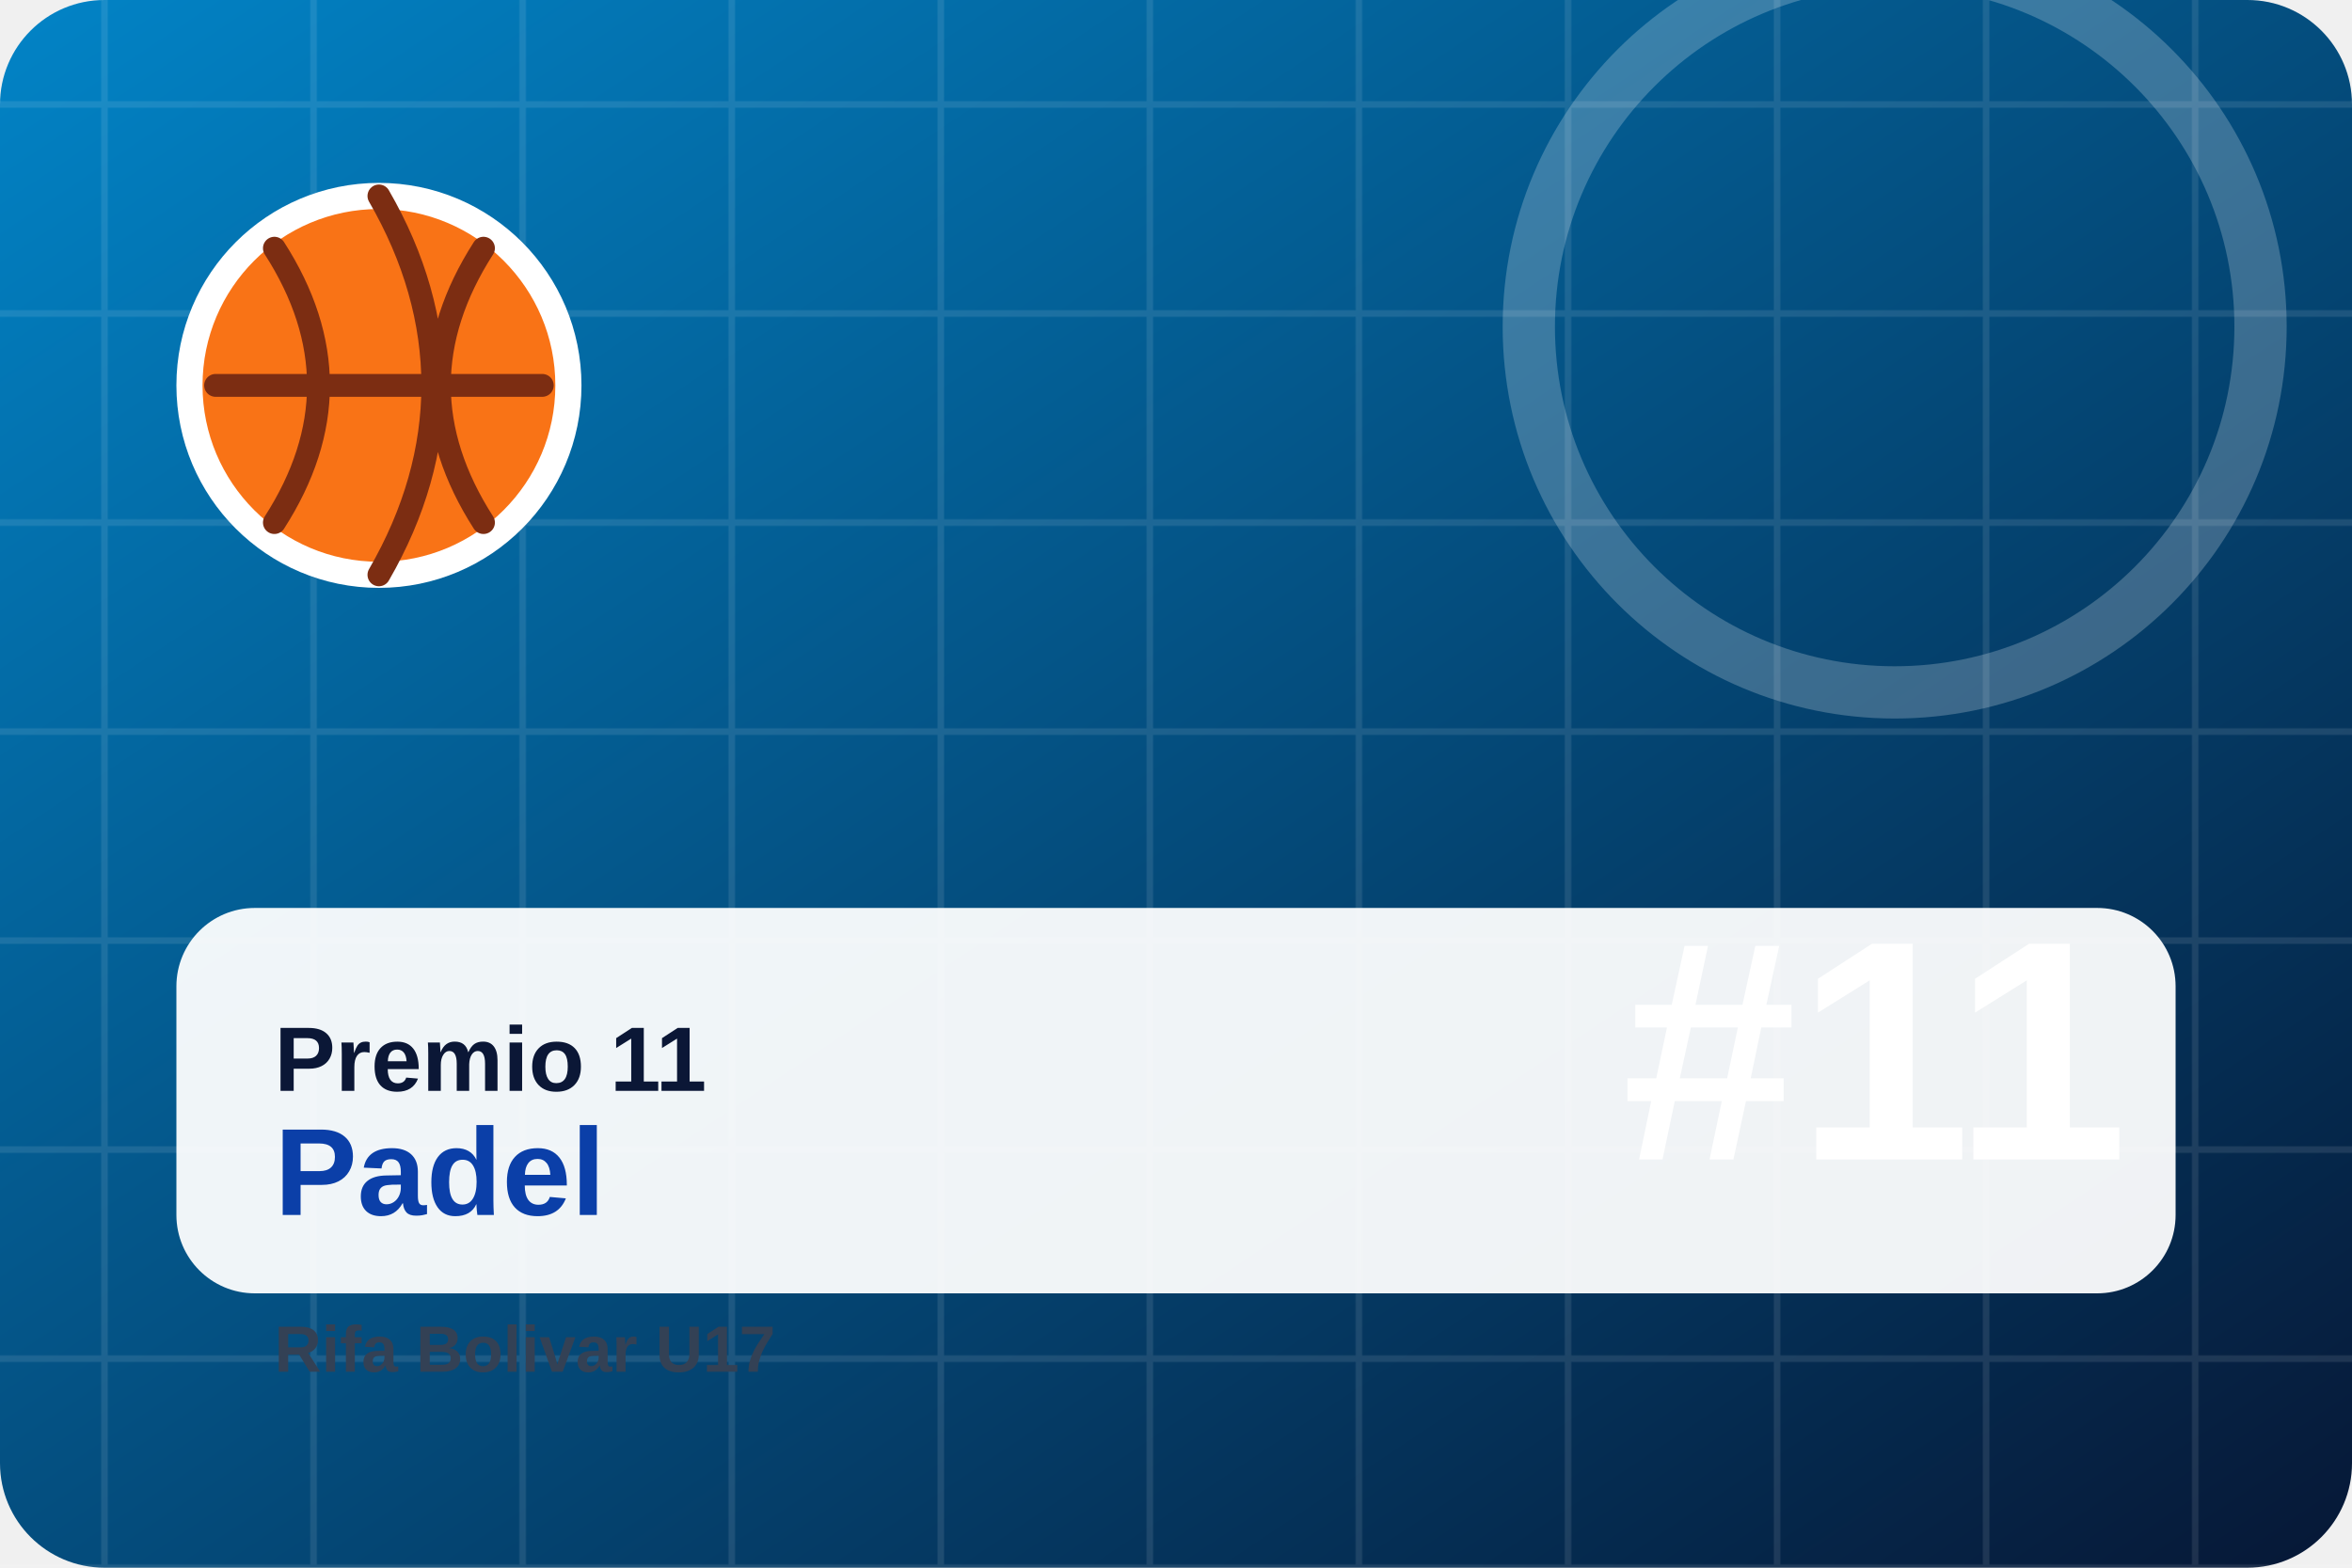
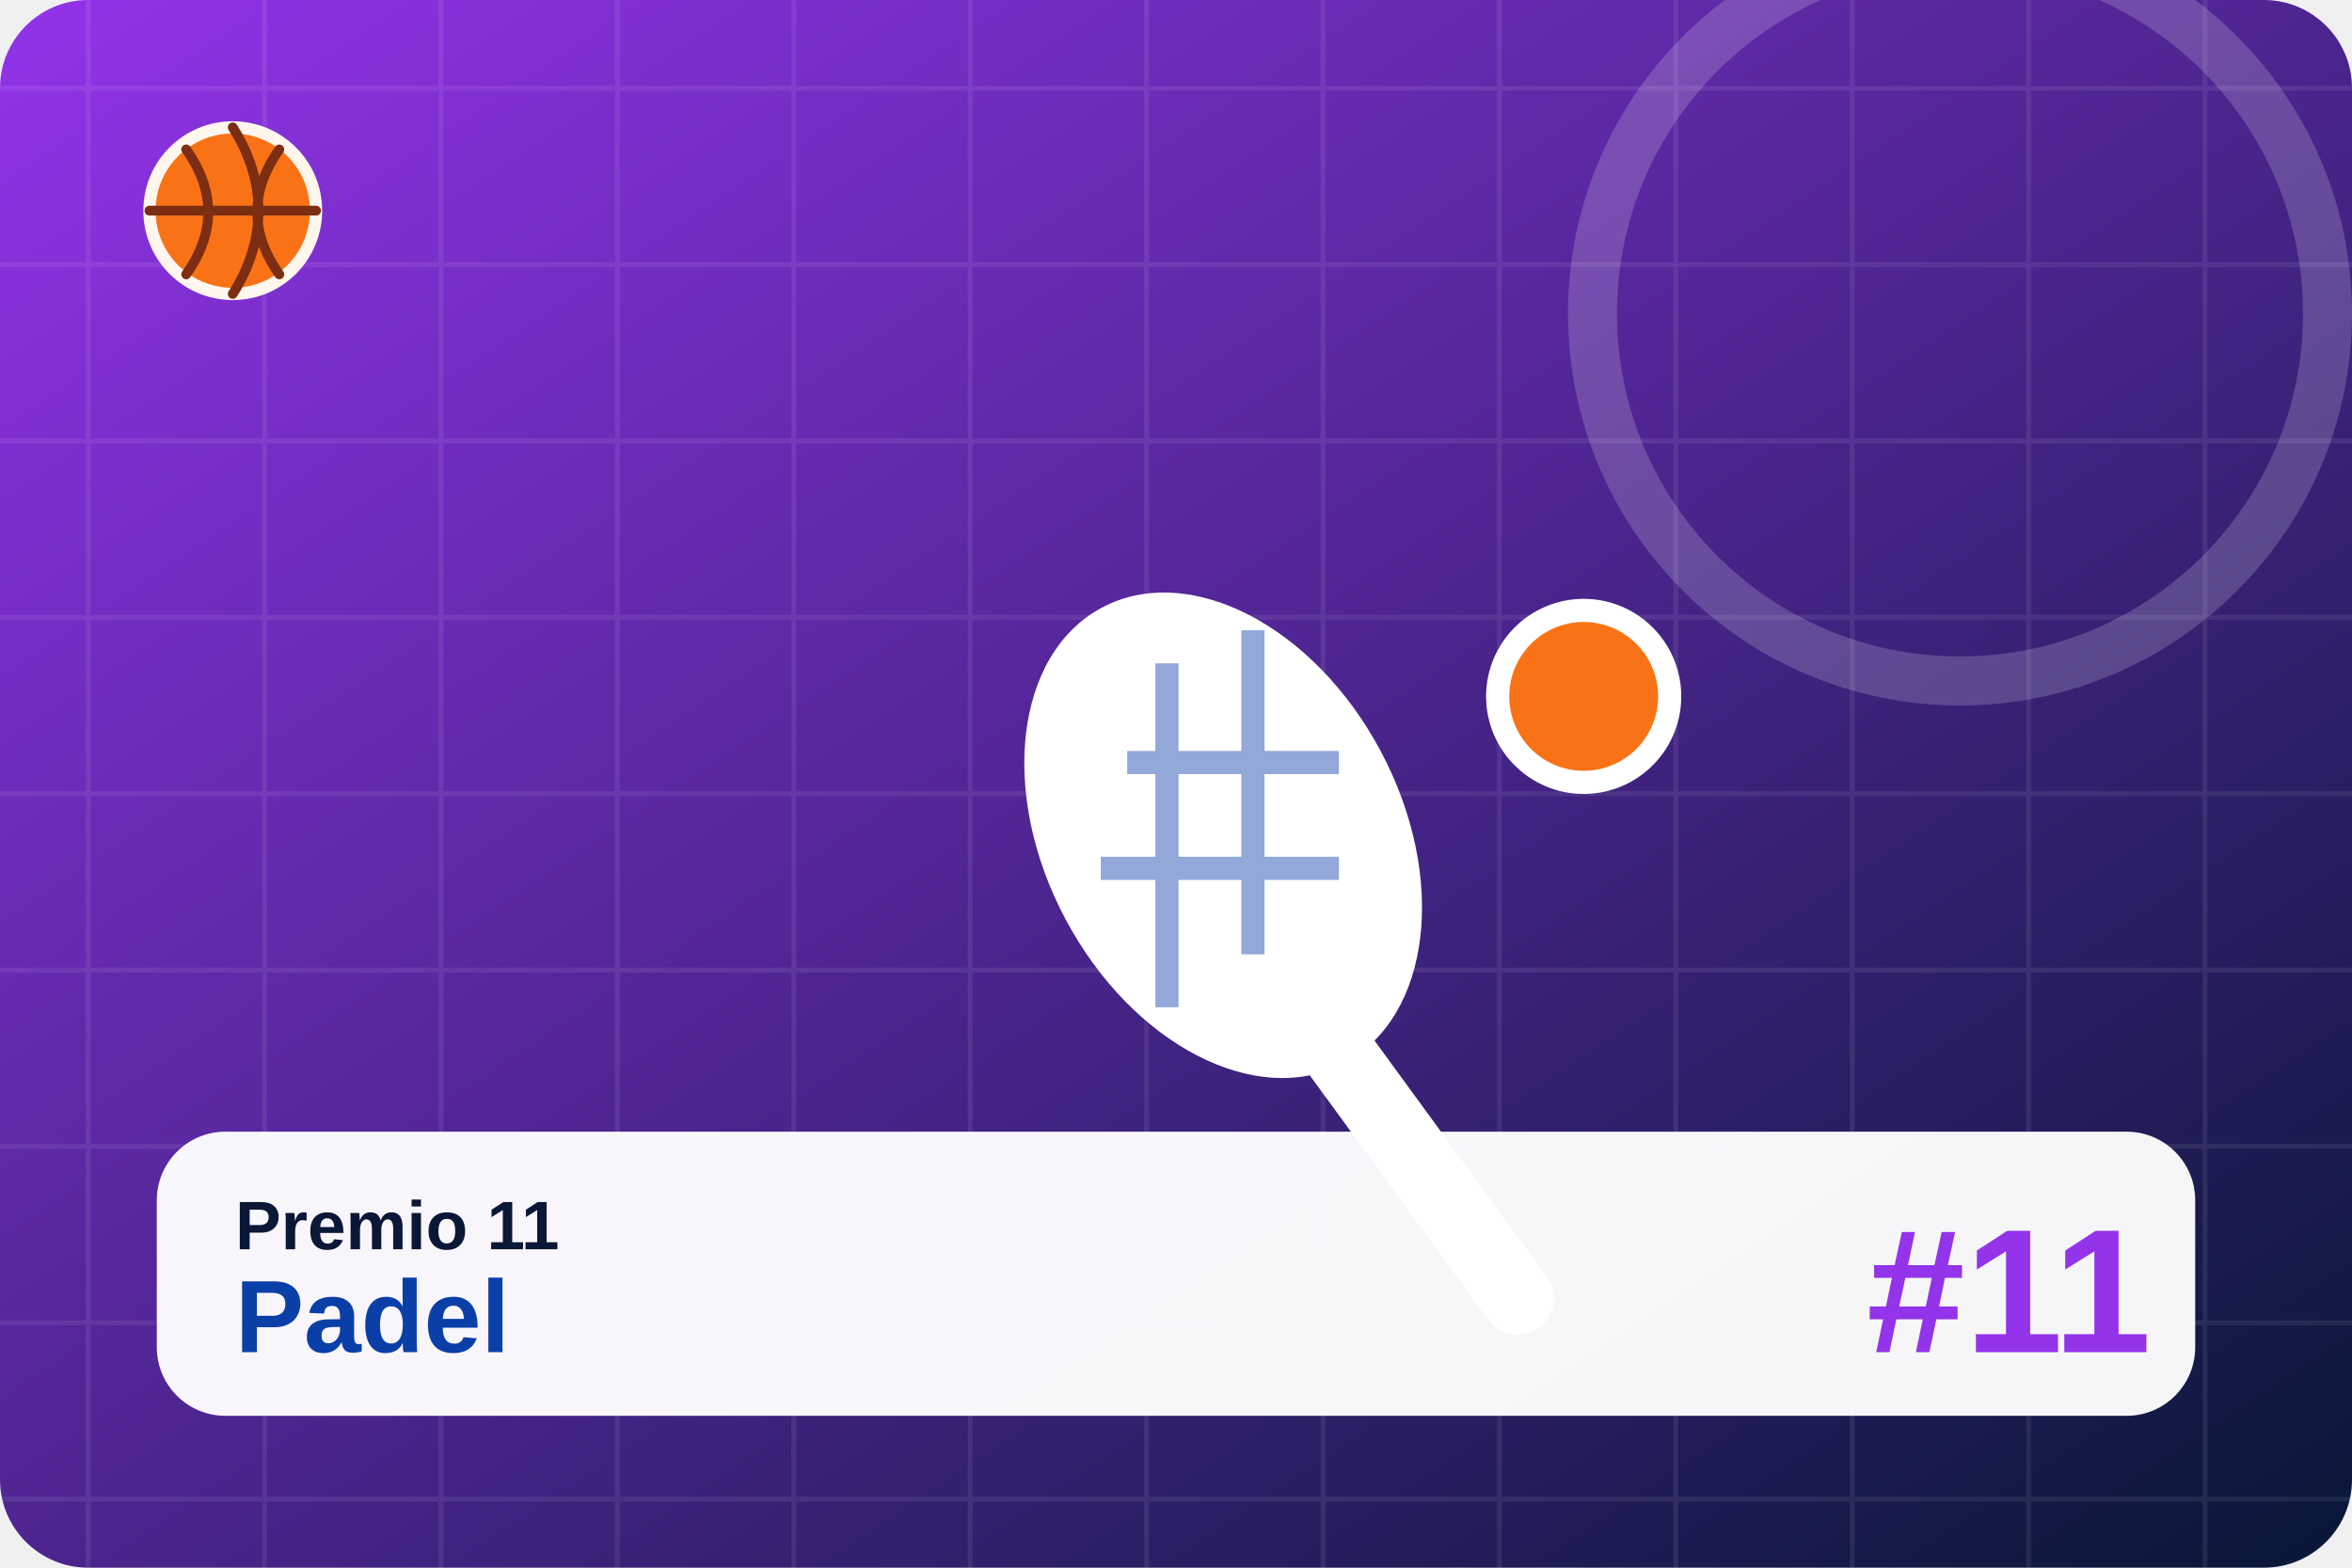
- <svg xmlns="http://www.w3.org/2000/svg" width="720" height="480" viewBox="0 0 720 480" role="img" aria-label="Premio 11 Padel">
+ <svg xmlns="http://www.w3.org/2000/svg" width="960" height="640" viewBox="0 0 960 640" role="img" aria-label="Premio 11 Padel">
  <defs>
    <linearGradient id="bg" x1="0" x2="1" y1="0" y2="1">
-       <stop offset="0" stop-color="#0284c7" />
+       <stop offset="0" stop-color="#9333ea" />
      <stop offset="1" stop-color="#061735" />
    </linearGradient>
-     <pattern id="court" width="64" height="64" patternUnits="userSpaceOnUse">
-       <path d="M0 32h64M32 0v64" stroke="rgba(255,255,255,.1)" stroke-width="2" />
+     <pattern id="court" width="72" height="72" patternUnits="userSpaceOnUse">
+       <path d="M0 36h72M36 0v72" stroke="rgba(255,255,255,.08)" stroke-width="2" />
    </pattern>
  </defs>
-   <rect width="720" height="480" rx="32" fill="url(#bg)" />
-   <rect width="720" height="480" fill="url(#court)" />
-   <circle cx="580" cy="100" r="112" fill="none" stroke="rgba(255,255,255,.22)" stroke-width="16" />
-   <circle cx="116" cy="118" r="58" fill="#f97316" stroke="#fff" stroke-width="8" />
-   <path d="M66 118h100M116 60c22 38 22 78 0 116M84 76c18 28 18 56 0 84M148 76c-18 28-18 56 0 84" stroke="#7c2d12" stroke-width="7" fill="none" stroke-linecap="round" />
-   <rect x="54" y="278" width="612" height="118" rx="24" fill="rgba(255,255,255,.94)" />
-   <text x="84" y="334" fill="#0b1736" font-family="Arial, sans-serif" font-size="28" font-weight="800">Premio 11</text>
-   <text x="84" y="372" fill="#0b3fa8" font-family="Arial, sans-serif" font-size="38" font-weight="900">Padel</text>
-   <text x="84" y="420" fill="#334155" font-family="Arial, sans-serif" font-size="20" font-weight="700">Rifa Bolivar U17</text>
-   <text x="574" y="355" text-anchor="middle" fill="#fff" font-family="Arial, sans-serif" font-size="96" font-weight="900">#11</text>
+   <rect width="960" height="640" rx="36" fill="url(#bg)" />
+   <rect width="960" height="640" fill="url(#court)" />
+   <circle cx="800" cy="128" r="150" fill="none" stroke="rgba(255,255,255,.18)" stroke-width="20" />
+   <circle cx="95" cy="86" r="34" fill="#f97316" stroke="#fff7ed" stroke-width="5" />
+   <path d="M61 86h68M95 52c14 22 14 46 0 68M76 61c12 17 12 34 0 51M114 61c-12 17-12 34 0 51" fill="none" stroke="#7c2d12" stroke-width="4" stroke-linecap="round" />
+   <g transform="translate(182 44) scale(1.35)">
+     <ellipse cx="235" cy="220" rx="54" ry="78" fill="#fff" transform="rotate(-28 235 220)" />
+     <path d="M270 286l54 74" stroke="#fff" stroke-width="22" stroke-linecap="round" />
+     <circle cx="344" cy="178" r="26" fill="#f97316" stroke="#fff" stroke-width="7" />
+     <path d="M206 198h64M198 230h72M218 168v104M244 158v98" stroke="#0b3fa8" stroke-width="7" opacity=".45" />
+   </g>
+   <rect x="64" y="462" width="832" height="116" rx="28" fill="rgba(255,255,255,.96)" />
+   <text x="96" y="510" fill="#0b1736" font-family="Arial, sans-serif" font-size="28" font-weight="900">Premio 11</text>
+   <text x="96" y="552" fill="#0b3fa8" font-family="Arial, sans-serif" font-size="42" font-weight="900">Padel</text>
+   <text x="820" y="552" text-anchor="middle" fill="#9333ea" font-family="Arial, sans-serif" font-size="72" font-weight="900">#11</text>
</svg>
